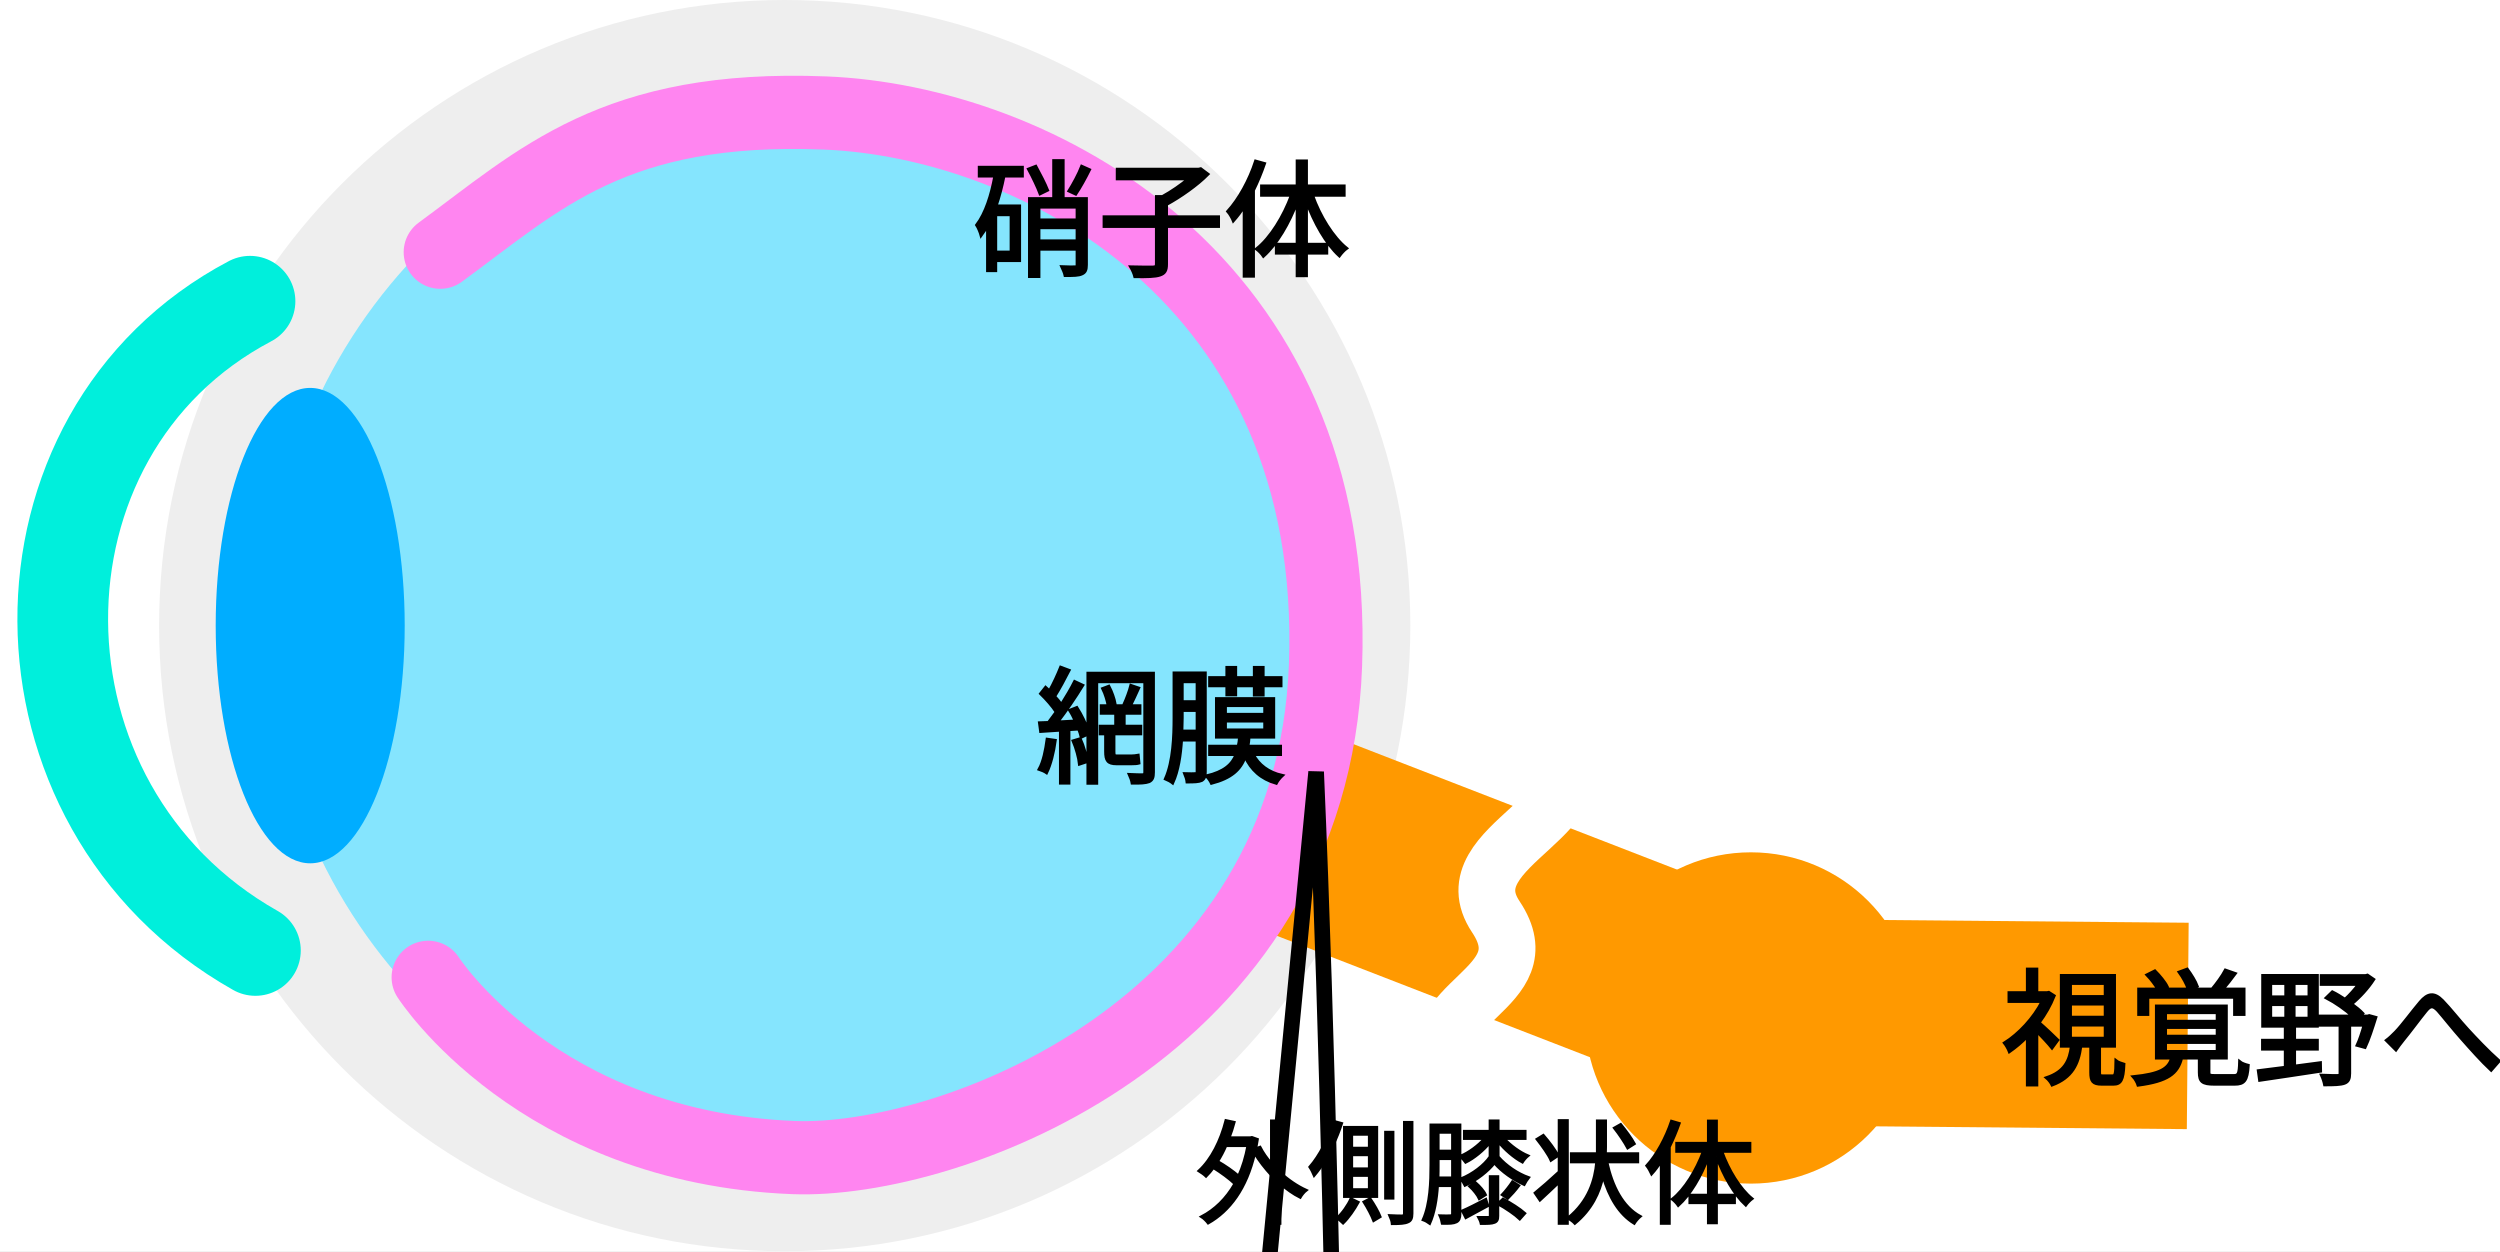
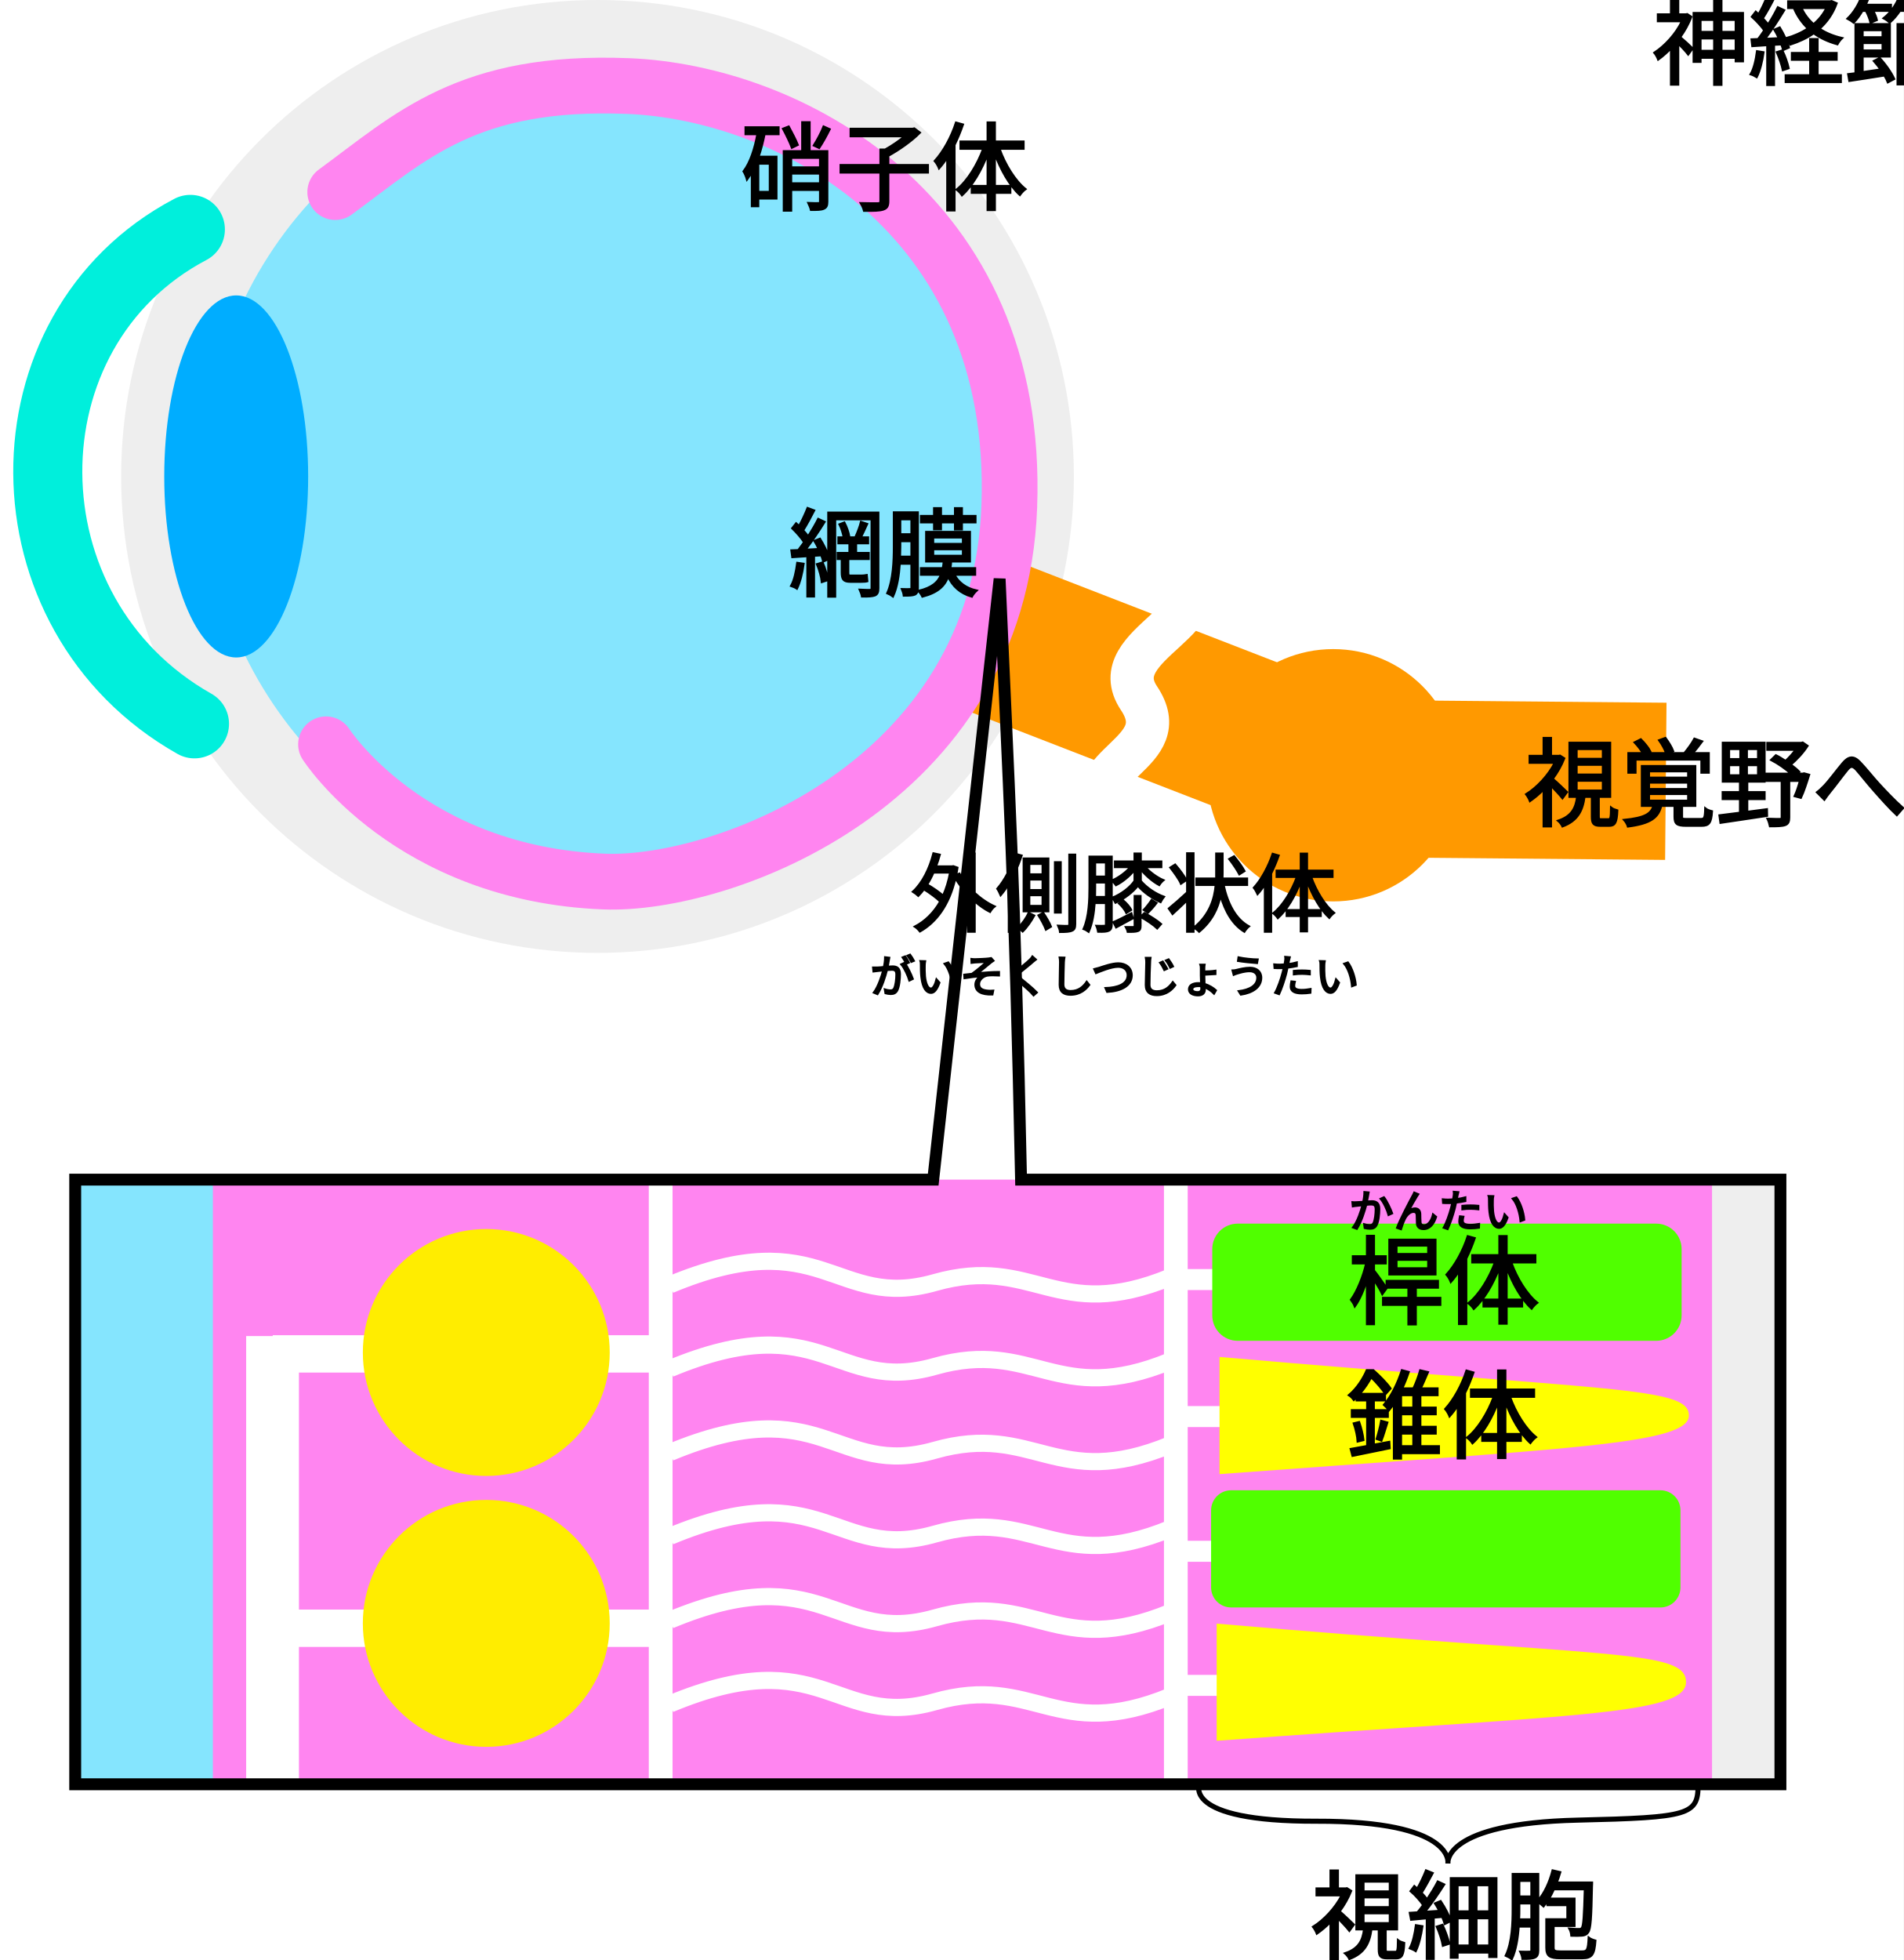
- <svg xmlns="http://www.w3.org/2000/svg" width="240.353mm" height="120.293mm" viewBox="0 0 240.353 120.293" version="1.1" id="svg5">
+ <svg xmlns="http://www.w3.org/2000/svg" width="240.353mm" height="247.433mm" viewBox="0 0 240.353 247.433" version="1.1" id="svg5">
  <defs id="defs2" />
  <g id="layer1" transform="translate(-13.93291,-65.56597)">
-     <rect style="fill:#ffffff;fill-opacity:1;stroke:none;stroke-width:59.032;stroke-linecap:round;stroke-miterlimit:4;stroke-dasharray:none;stroke-opacity:1" id="rect16800" width="240.353" height="120.293" x="13.933" y="65.566" />
+     <rect style="fill:#ffffff;fill-opacity:1;stroke:none;stroke-width:84.663;stroke-linecap:round;stroke-miterlimit:4;stroke-dasharray:none;stroke-opacity:1" id="rect16800" width="240.353" height="247.433" x="13.933" y="65.566" />
+     <rect style="font-variation-settings:normal;opacity:1;vector-effect:none;fill:#ff85f0;fill-opacity:1;stroke:none;stroke-width:2.167;stroke-linecap:butt;stroke-linejoin:miter;stroke-miterlimit:4;stroke-dasharray:none;stroke-dashoffset:0;stroke-opacity:1;-inkscape-stroke:none;stop-color:#000000;stop-opacity:1" id="rect21835" width="189.66" height="75.968" x="40.742" y="214.48" />
+     <rect style="font-variation-settings:normal;opacity:1;vector-effect:none;fill:#85e5fe;fill-opacity:1;stroke:none;stroke-width:2.167;stroke-linecap:butt;stroke-linejoin:miter;stroke-miterlimit:4;stroke-dasharray:none;stroke-dashoffset:0;stroke-opacity:1;-inkscape-stroke:none;stop-color:#000000;stop-opacity:1" id="rect18397" width="16.795" height="75.999" x="24.016" y="214.524" />
+     <rect style="font-variation-settings:normal;vector-effect:none;fill:#eeeeee;fill-opacity:1;stroke:none;stroke-width:1.512;stroke-linecap:butt;stroke-linejoin:miter;stroke-miterlimit:4;stroke-dasharray:none;stroke-dashoffset:0;stroke-opacity:1;-inkscape-stroke:none;stop-color:#000000" id="rect18397-2" width="8.177" height="75.999" x="230.101" y="214.795" />
    <circle style="fill:#eeeeee;fill-opacity:1;stroke:none;stroke-width:1.323;stroke-miterlimit:4;stroke-dasharray:none;stroke-opacity:1" id="path846" cx="89.377" cy="125.713" r="60.147" />
    <path style="fill:none;stroke:#00efdc;stroke-width:8.72;stroke-linecap:round;stroke-linejoin:miter;stroke-miterlimit:4;stroke-dasharray:none;stroke-opacity:1" d="M 37.969,94.526 C 13.85,107.229 13.905,143.073 38.488,156.944" id="path1950" />
    <circle style="fill:#85e5fe;fill-opacity:1;stroke:none;stroke-width:2.646;stroke-miterlimit:4;stroke-dasharray:none;stroke-opacity:1" id="path7443" cx="91.166" cy="125.713" r="51.495" />
    <ellipse style="fill:#00adff;fill-opacity:1;stroke:none;stroke-width:2.646;stroke-miterlimit:4;stroke-dasharray:none;stroke-opacity:1" id="path4001" cx="43.756" cy="125.713" rx="9.086" ry="22.853" />
    <path style="fill:#ff9900;fill-opacity:1;stroke:#ff9900;stroke-width:19.844;stroke-linecap:butt;stroke-linejoin:miter;stroke-miterlimit:4;stroke-dasharray:none;stroke-opacity:1" d="m 138.326,145.528 37.98,14.728" id="path26876" />
    <path style="fill:#ff9900;fill-opacity:1;stroke:#ff9900;stroke-width:19.844;stroke-linecap:butt;stroke-linejoin:miter;stroke-miterlimit:4;stroke-dasharray:none;stroke-opacity:1" d="m 183.531,163.838 40.734,0.363" id="path26876-3" />
    <g id="path7443-3" style="stroke:#ff85f0;stroke-width:7.001;stroke-miterlimit:4;stroke-dasharray:none;stroke-opacity:1" transform="matrix(1.00528,0,0,1.00528,-0.5176402,-0.6672545)">
      <path style="fill:none;stroke:#ff85f0;stroke-width:7.001;stroke-linecap:round;stroke-linejoin:miter;stroke-miterlimit:4;stroke-dasharray:none;stroke-opacity:1" d="m 56.48,90.006 c 9.53,-6.967 16.597,-14.115 36.792,-13.315 19.802,0.785 49.241,15.599 47.869,52.835 -1.287,34.943 -36.108,47.643 -50.871,47.065 -24.499,-0.96 -34.946,-17.237 -34.946,-17.237" id="path16613" />
    </g>
    <text xml:space="preserve" style="font-style:normal;font-weight:normal;font-size:12.094px;line-height:1.25;font-family:sans-serif;letter-spacing:0px;word-spacing:0px;fill:#000000;fill-opacity:1;stroke:#000000;stroke-width:0.302;stroke-miterlimit:4;stroke-dasharray:none;stroke-opacity:1" x="19.647" y="113.535" id="text32616">
      <tspan id="tspan32614" style="font-style:normal;font-variant:normal;font-weight:normal;font-stretch:normal;font-family:MotoyaLMaru;-inkscape-font-specification:MotoyaLMaru;writing-mode:tb-rl;stroke:#000000;stroke-width:0.302;stroke-miterlimit:4;stroke-dasharray:none;stroke-opacity:1" x="113.535" y="19.647">角膜</tspan>
    </text>
    <text xml:space="preserve" style="font-style:normal;font-weight:normal;font-size:12.094px;line-height:1.25;font-family:sans-serif;letter-spacing:0px;word-spacing:0px;fill:#000000;fill-opacity:1;stroke:#000000;stroke-width:0.302;stroke-miterlimit:4;stroke-dasharray:none;stroke-opacity:1" x="43.729" y="107.435" id="text32616-6">
      <tspan id="tspan32614-7" style="font-style:normal;font-variant:normal;font-weight:normal;font-stretch:normal;font-family:MotoyaLMaru;-inkscape-font-specification:MotoyaLMaru;writing-mode:tb-rl;stroke:#000000;stroke-width:0.302;stroke-miterlimit:4;stroke-dasharray:none;stroke-opacity:1" x="107.435" y="43.729">水晶体</tspan>
    </text>
    <text xml:space="preserve" style="font-style:normal;font-weight:normal;font-size:12.094px;line-height:1.25;font-family:sans-serif;letter-spacing:0px;word-spacing:0px;fill:#000000;fill-opacity:1;stroke:#000000;stroke-width:0.302;stroke-miterlimit:4;stroke-dasharray:none;stroke-opacity:1" x="91.173" y="107.435" id="text32616-6-5">
      <tspan id="tspan32614-7-3" style="font-style:normal;font-variant:normal;font-weight:normal;font-stretch:normal;font-family:MotoyaLMaru;-inkscape-font-specification:MotoyaLMaru;writing-mode:tb-rl;fill:#000000;fill-opacity:1;stroke:#000000;stroke-width:0.302;stroke-miterlimit:4;stroke-dasharray:none;stroke-opacity:1" x="107.435" y="91.173">硝子体</tspan>
    </text>
    <text xml:space="preserve" style="font-style:normal;font-weight:normal;font-size:12.094px;line-height:1.25;font-family:sans-serif;letter-spacing:0px;word-spacing:0px;fill:#000000;fill-opacity:1;stroke:#000000;stroke-width:0.302;stroke-miterlimit:4;stroke-dasharray:none;stroke-opacity:1" x="206.419" y="168.902" id="text32616-6-5-53">
      <tspan id="tspan32614-7-3-5" style="font-style:normal;font-variant:normal;font-weight:normal;font-stretch:normal;font-family:MotoyaLMaru;-inkscape-font-specification:MotoyaLMaru;writing-mode:lr-tb;fill:#000000;fill-opacity:1;stroke:#000000;stroke-width:0.302;stroke-miterlimit:4;stroke-dasharray:none;stroke-opacity:1" x="206.419" y="168.902">視覚野へ</tspan>
    </text>
    <text xml:space="preserve" style="font-style:normal;font-weight:normal;font-size:12.094px;line-height:1.25;font-family:sans-serif;letter-spacing:0px;word-spacing:0px;fill:#000000;fill-opacity:1;stroke:#000000;stroke-width:0.302;stroke-miterlimit:4;stroke-dasharray:none;stroke-opacity:1" x="139.88" y="113.535" id="text32616-6-5-5">
      <tspan id="tspan32614-7-3-6" style="font-style:normal;font-variant:normal;font-weight:normal;font-stretch:normal;font-family:MotoyaLMaru;-inkscape-font-specification:MotoyaLMaru;writing-mode:tb-rl;stroke:#000000;stroke-width:0.302;stroke-miterlimit:4;stroke-dasharray:none;stroke-opacity:1" x="113.535" y="139.88">網膜</tspan>
    </text>
    <circle style="fill:#ff9900;fill-opacity:1;stroke-width:0.302;stroke-linecap:round" id="path7096" cx="182.266" cy="163.435" r="15.926" />
    <path style="fill:none;stroke:#ffffff;stroke-width:5.46;stroke-linecap:butt;stroke-linejoin:miter;stroke-miterlimit:4;stroke-dasharray:none;stroke-opacity:1" d="m 163.327,136.24 c 6.125,7.637 -10.302,10.408 -5.583,17.469 4.72,7.061 -7.735,8.084 -4.569,15.435 l 3.83,8.893" id="path7271" />
    <text xml:space="preserve" style="font-style:normal;font-weight:normal;font-size:10.752px;line-height:1.25;font-family:sans-serif;letter-spacing:0px;word-spacing:0px;fill:#000000;fill-opacity:1;stroke:#000000;stroke-width:0.268;stroke-miterlimit:4;stroke-dasharray:none;stroke-opacity:1" x="182.339" y="128.918" id="text32616-6-5-5-6">
      <tspan id="tspan32614-7-3-6-7" style="font-style:normal;font-variant:normal;font-weight:normal;font-stretch:normal;font-family:MotoyaLMaru;-inkscape-font-specification:MotoyaLMaru;writing-mode:tb-rl;stroke:#000000;stroke-width:0.268;stroke-miterlimit:4;stroke-dasharray:none;stroke-opacity:1" x="128.918" y="182.339">外側膝状体</tspan>
    </text>
    <text xml:space="preserve" style="font-style:normal;font-weight:normal;font-size:5.644px;line-height:1.25;font-family:sans-serif;letter-spacing:0px;word-spacing:0px;fill:#000000;fill-opacity:1;stroke:#000000;stroke-width:0.268;stroke-miterlimit:4;stroke-dasharray:none;stroke-opacity:1" x="190.857" y="123.822" id="text32616-6-5-5-6-3">
-       <tspan id="tspan32614-7-3-6-7-6" style="font-style:normal;font-variant:normal;font-weight:normal;font-stretch:normal;font-size:5.644px;font-family:MotoyaLMaru;-inkscape-font-specification:MotoyaLMaru;writing-mode:tb-rl;stroke:#000000;stroke-width:0.268;stroke-miterlimit:4;stroke-dasharray:none;stroke-opacity:1" x="123.293" y="191.387">がいそくしつじょうたい</tspan>
+       <tspan id="tspan32614-7-3-6-7-6" style="font-style:normal;font-variant:normal;font-weight:normal;font-stretch:normal;font-size:5.644px;font-family:MotoyaLMaru;-inkscape-font-specification:MotoyaLMaru;writing-mode:tb-rl;stroke:#000000;stroke-width:0.268;stroke-miterlimit:4;stroke-dasharray:none;stroke-opacity:1" x="123.822" y="190.857">がいそくしつじょうたい</tspan>
    </text>
-     <path id="rect10252" style="fill:none;stroke:#000000;stroke-width:5.676;stroke-linecap:round;stroke-miterlimit:4;stroke-dasharray:none;stroke-opacity:1" d="M 478.242,280.456 445.344,622.84 H 35.891 V 911.342 H 849.652 V 622.84 H 487.268 c -3.036,-143.572 -4.619,-240.557 -9.025,-342.384 z" transform="matrix(0.2645833,0,0,0.2645833,13.93291,65.56597)" />
+     <rect style="font-variation-settings:normal;opacity:1;vector-effect:none;fill:#ffffff;fill-opacity:1;stroke:none;stroke-width:1.143;stroke-linecap:round;stroke-linejoin:miter;stroke-miterlimit:4;stroke-dasharray:none;stroke-dashoffset:0;stroke-opacity:1;-inkscape-stroke:none;stop-color:#000000;stop-opacity:1" id="rect2267" width="6.663" height="55.95" x="45.015" y="234.232" ry="0" rx="0" />
+     <rect style="font-variation-settings:normal;vector-effect:none;fill:#ffffff;fill-opacity:1;stroke:none;stroke-width:0.891;stroke-linecap:round;stroke-linejoin:miter;stroke-miterlimit:4;stroke-dasharray:none;stroke-dashoffset:0;stroke-opacity:1;-inkscape-stroke:none;stop-color:#000000" id="rect2267-0" width="2.998" height="75.655" x="95.853" y="214.651" ry="0" rx="0" />
+     <rect style="font-variation-settings:normal;vector-effect:none;fill:#ffffff;fill-opacity:1;stroke:none;stroke-width:0.897;stroke-linecap:round;stroke-linejoin:miter;stroke-miterlimit:4;stroke-dasharray:none;stroke-dashoffset:0;stroke-opacity:1;-inkscape-stroke:none;stop-color:#000000" id="rect2267-0-9" width="2.998" height="76.53" x="160.898" y="214.378" ry="0" rx="0" />
+     <rect style="font-variation-settings:normal;vector-effect:none;fill:#ffffff;fill-opacity:1;stroke:none;stroke-width:1.792;stroke-linecap:round;stroke-linejoin:miter;stroke-miterlimit:4;stroke-dasharray:none;stroke-dashoffset:0;stroke-opacity:1;-inkscape-stroke:none;stop-color:#000000" id="rect2371-9" width="49.08" height="4.715" x="48.369" y="234.126" />
+     <rect style="font-variation-settings:normal;vector-effect:none;fill:#ffffff;fill-opacity:1;stroke:none;stroke-width:0.69;stroke-linecap:round;stroke-linejoin:miter;stroke-miterlimit:4;stroke-dasharray:none;stroke-dashoffset:0;stroke-opacity:1;-inkscape-stroke:none;stop-color:#000000" id="rect2371-9-3" width="12.95" height="2.651" x="163.032" y="225.774" />
+     <rect style="font-variation-settings:normal;vector-effect:none;fill:#ffffff;fill-opacity:1;stroke:none;stroke-width:0.69;stroke-linecap:round;stroke-linejoin:miter;stroke-miterlimit:4;stroke-dasharray:none;stroke-dashoffset:0;stroke-opacity:1;-inkscape-stroke:none;stop-color:#000000" id="rect2371-9-3-6" width="12.95" height="2.651" x="162.22" y="243.07" />
+     <rect style="font-variation-settings:normal;vector-effect:none;fill:#ffffff;fill-opacity:1;stroke:none;stroke-width:1.786;stroke-linecap:round;stroke-linejoin:miter;stroke-miterlimit:4;stroke-dasharray:none;stroke-dashoffset:0;stroke-opacity:1;-inkscape-stroke:none;stop-color:#000000" id="rect2371-9-1" width="48.77" height="4.715" x="48.611" y="268.761" />
+     <rect style="font-variation-settings:normal;vector-effect:none;fill:#ffffff;fill-opacity:1;stroke:none;stroke-width:0.69;stroke-linecap:round;stroke-linejoin:miter;stroke-miterlimit:4;stroke-dasharray:none;stroke-dashoffset:0;stroke-opacity:1;-inkscape-stroke:none;stop-color:#000000" id="rect2371-9-3-0" width="12.95" height="2.651" x="162.199" y="260.075" />
+     <rect style="font-variation-settings:normal;vector-effect:none;fill:#ffffff;fill-opacity:1;stroke:none;stroke-width:0.69;stroke-linecap:round;stroke-linejoin:miter;stroke-miterlimit:4;stroke-dasharray:none;stroke-dashoffset:0;stroke-opacity:1;-inkscape-stroke:none;stop-color:#000000" id="rect2371-9-3-62" width="12.95" height="2.651" x="162.404" y="277.005" />
+     <path style="font-variation-settings:normal;opacity:1;vector-effect:none;fill:none;fill-opacity:1;stroke:#ffffff;stroke-width:2.167;stroke-linecap:butt;stroke-linejoin:miter;stroke-miterlimit:4;stroke-dasharray:none;stroke-dashoffset:0;stroke-opacity:1;-inkscape-stroke:none;stop-color:#000000;stop-opacity:1" d="m 98.522,227.764 c 19.373,-8.093 20.838,3.296 33.434,-0.28 12.597,-3.576 15.27,5.27 29.765,-0.693" id="path3971" />
+     <path style="font-variation-settings:normal;vector-effect:none;fill:none;fill-opacity:1;stroke:#ffffff;stroke-width:2.167;stroke-linecap:butt;stroke-linejoin:miter;stroke-miterlimit:4;stroke-dasharray:none;stroke-dashoffset:0;stroke-opacity:1;-inkscape-stroke:none;stop-color:#000000" d="m 98.522,238.347 c 19.373,-8.093 20.838,3.296 33.434,-0.28 12.597,-3.576 15.27,5.27 29.765,-0.693" id="path3971-9" />
+     <path style="font-variation-settings:normal;vector-effect:none;fill:none;fill-opacity:1;stroke:#ffffff;stroke-width:2.167;stroke-linecap:butt;stroke-linejoin:miter;stroke-miterlimit:4;stroke-dasharray:none;stroke-dashoffset:0;stroke-opacity:1;-inkscape-stroke:none;stop-color:#000000" d="m 98.522,248.93 c 19.373,-8.093 20.838,3.296 33.434,-0.28 12.597,-3.576 15.27,5.27 29.765,-0.693" id="path3971-9-2" />
+     <path style="font-variation-settings:normal;vector-effect:none;fill:none;fill-opacity:1;stroke:#ffffff;stroke-width:2.167;stroke-linecap:butt;stroke-linejoin:miter;stroke-miterlimit:4;stroke-dasharray:none;stroke-dashoffset:0;stroke-opacity:1;-inkscape-stroke:none;stop-color:#000000" d="m 98.522,259.514 c 19.373,-8.093 20.838,3.296 33.434,-0.28 12.597,-3.576 15.27,5.27 29.765,-0.693" id="path3971-9-2-0" />
+     <path style="font-variation-settings:normal;vector-effect:none;fill:none;fill-opacity:1;stroke:#ffffff;stroke-width:2.167;stroke-linecap:butt;stroke-linejoin:miter;stroke-miterlimit:4;stroke-dasharray:none;stroke-dashoffset:0;stroke-opacity:1;-inkscape-stroke:none;stop-color:#000000" d="m 98.522,270.097 c 19.373,-8.093 20.838,3.296 33.434,-0.28 12.597,-3.576 15.27,5.27 29.765,-0.693" id="path3971-9-2-0-2" />
+     <path style="font-variation-settings:normal;vector-effect:none;fill:none;fill-opacity:1;stroke:#ffffff;stroke-width:2.167;stroke-linecap:butt;stroke-linejoin:miter;stroke-miterlimit:4;stroke-dasharray:none;stroke-dashoffset:0;stroke-opacity:1;-inkscape-stroke:none;stop-color:#000000" d="m 98.522,280.68 c 19.373,-8.093 20.838,3.296 33.434,-0.28 12.597,-3.576 15.27,5.27 29.765,-0.693" id="path3971-9-2-0-2-3" />
+     <path id="rect10252" style="fill:none;stroke:#000000;stroke-width:5.676;stroke-linecap:round;stroke-miterlimit:4;stroke-dasharray:none;stroke-opacity:1" d="M 477.039,276.168 445.344,562.84 H 35.891 V 851.342 H 849.652 V 562.84 H 487.268 c -3.036,-143.572 -5.822,-184.845 -10.229,-286.672 z" transform="matrix(0.2645833,0,0,0.2645833,13.93291,65.56597)" />
+     <circle style="fill:#ffed00;fill-opacity:1;stroke:none;stroke-width:2.07;stroke-linecap:round" id="path1013" cx="75.333" cy="236.306" r="15.586" />
+     <circle style="fill:#ffed00;fill-opacity:1;stroke:none;stroke-width:2.07;stroke-linecap:round" id="path1013-2" cx="75.332" cy="270.503" r="15.586" />
+     <rect style="font-variation-settings:normal;opacity:1;vector-effect:none;fill:#50ff00;fill-opacity:1;stroke:none;stroke-width:1.323;stroke-linecap:round;stroke-linejoin:miter;stroke-miterlimit:4;stroke-dasharray:none;stroke-dashoffset:0;stroke-opacity:1;-inkscape-stroke:none;stop-color:#000000;stop-opacity:1" id="rect1433" width="59.262" height="14.792" x="166.997" y="220.039" ry="3.21" />
+     <rect style="font-variation-settings:normal;vector-effect:none;fill:#50ff00;fill-opacity:1;stroke:none;stroke-width:1.323;stroke-linecap:round;stroke-linejoin:miter;stroke-miterlimit:4;stroke-dasharray:none;stroke-dashoffset:0;stroke-opacity:1;-inkscape-stroke:none;stop-color:#000000" id="rect1433-6" width="59.262" height="14.792" x="166.851" y="253.702" ry="2.526" />
+     <text xml:space="preserve" style="font-style:normal;font-weight:normal;font-size:12.094px;line-height:1.25;font-family:sans-serif;letter-spacing:0px;word-spacing:0px;fill:#000000;fill-opacity:1;stroke:#000000;stroke-width:0.302;stroke-miterlimit:4;stroke-dasharray:none;stroke-opacity:1" x="184.145" y="231.76" id="text32616-6-5-53-9">
+       <tspan id="tspan32614-7-3-5-2" style="font-style:normal;font-variant:normal;font-weight:normal;font-stretch:normal;font-family:MotoyaLMaru;-inkscape-font-specification:MotoyaLMaru;writing-mode:lr-tb;fill:#000000;fill-opacity:1;stroke:#000000;stroke-width:0.302;stroke-miterlimit:4;stroke-dasharray:none;stroke-opacity:1" x="184.145" y="231.76">桿体</tspan>
+     </text>
+     <text xml:space="preserve" style="font-style:normal;font-weight:normal;font-size:12.094px;line-height:1.25;font-family:sans-serif;letter-spacing:0px;word-spacing:0px;fill:#000000;fill-opacity:1;stroke:#000000;stroke-width:0.302;stroke-miterlimit:4;stroke-dasharray:none;stroke-opacity:1" x="179.511" y="311.88" id="text32616-6-5-53-9-9">
+       <tspan id="tspan32614-7-3-5-2-3" style="font-style:normal;font-variant:normal;font-weight:normal;font-stretch:normal;font-family:MotoyaLMaru;-inkscape-font-specification:MotoyaLMaru;writing-mode:lr-tb;fill:#000000;fill-opacity:1;stroke:#000000;stroke-width:0.302;stroke-miterlimit:4;stroke-dasharray:none;stroke-opacity:1" x="179.511" y="311.88">視細胞</tspan>
+     </text>
+     <path id="rect1433-5" style="vector-effect:none;fill:#ffff00;fill-opacity:1;stroke-width:1.323;stroke-linecap:round;stop-color:#000000" d="m 167.914,236.87 c 49.512,4.311 59.299,3.717 59.262,7.396 -0.037,3.678 -15.311,4.131 -59.262,7.396 z" />
+     <text xml:space="preserve" style="font-style:normal;font-weight:normal;font-size:12.094px;line-height:1.25;font-family:sans-serif;letter-spacing:0px;word-spacing:0px;fill:#000000;fill-opacity:1;stroke:#000000;stroke-width:0.302;stroke-miterlimit:4;stroke-dasharray:none;stroke-opacity:1" x="183.985" y="248.724" id="text32616-6-5-53-7">
+       <tspan id="tspan32614-7-3-5-5" style="font-style:normal;font-variant:normal;font-weight:normal;font-stretch:normal;font-family:MotoyaLMaru;-inkscape-font-specification:MotoyaLMaru;writing-mode:lr-tb;fill:#000000;fill-opacity:1;stroke:#000000;stroke-width:0.302;stroke-miterlimit:4;stroke-dasharray:none;stroke-opacity:1" x="183.985" y="248.724">錐体</tspan>
+     </text>
+     <path id="rect1433-5-7" style="vector-effect:none;fill:#ffff02;fill-opacity:1;stroke-width:1.323;stroke-linecap:round;stop-color:#000000" d="m 167.554,270.533 c 49.512,4.311 59.262,3.172 59.262,7.396 0,4.224 -15.311,4.131 -59.262,7.396 z" />
+     <text xml:space="preserve" style="font-style:normal;font-weight:normal;font-size:12.094px;line-height:1.25;font-family:sans-serif;letter-spacing:0px;word-spacing:0px;fill:#000000;fill-opacity:1;stroke:#000000;stroke-width:0.302;stroke-miterlimit:4;stroke-dasharray:none;stroke-opacity:1" x="75.291" y="222.609" id="text32616-6-3">
+       <tspan id="tspan32614-7-6" style="font-style:normal;font-variant:normal;font-weight:normal;font-stretch:normal;font-family:MotoyaLMaru;-inkscape-font-specification:MotoyaLMaru;writing-mode:tb-rl;stroke:#000000;stroke-width:0.302;stroke-miterlimit:4;stroke-dasharray:none;stroke-opacity:1" x="222.609" y="75.291">神経節細胞</tspan>
+     </text>
+     <path style="fill:none;stroke:#000000;stroke-width:0.64;stroke-linecap:butt;stroke-linejoin:miter;stroke-miterlimit:4;stroke-dasharray:none;stroke-opacity:1" d="m 165.408,290.684 c 0,0 -2.52,4.839 14.756,4.795 17.491,-0.045 16.588,5.293 16.588,5.293 0,0 -0.682,-5.034 16.382,-5.43 14.133,-0.328 15.241,-0.651 15.201,-4.532" id="path84346" />
+     <text xml:space="preserve" style="font-style:normal;font-weight:normal;font-size:5.644px;line-height:1.25;font-family:sans-serif;letter-spacing:0px;word-spacing:0px;fill:#000000;fill-opacity:1;stroke:#000000;stroke-width:0.268;stroke-miterlimit:4;stroke-dasharray:none;stroke-opacity:1" x="184.266" y="220.514" id="text32616-6-5-5-6-3-9">
+       <tspan id="tspan32614-7-3-6-7-6-4" style="font-style:normal;font-variant:normal;font-weight:normal;font-stretch:normal;font-size:5.644px;font-family:MotoyaLMaru;-inkscape-font-specification:MotoyaLMaru;writing-mode:lr-tb;stroke:#000000;stroke-width:0.268;stroke-miterlimit:4;stroke-dasharray:none;stroke-opacity:1" x="184.266" y="220.514">かんたい</tspan>
+     </text>
  </g>
</svg>
